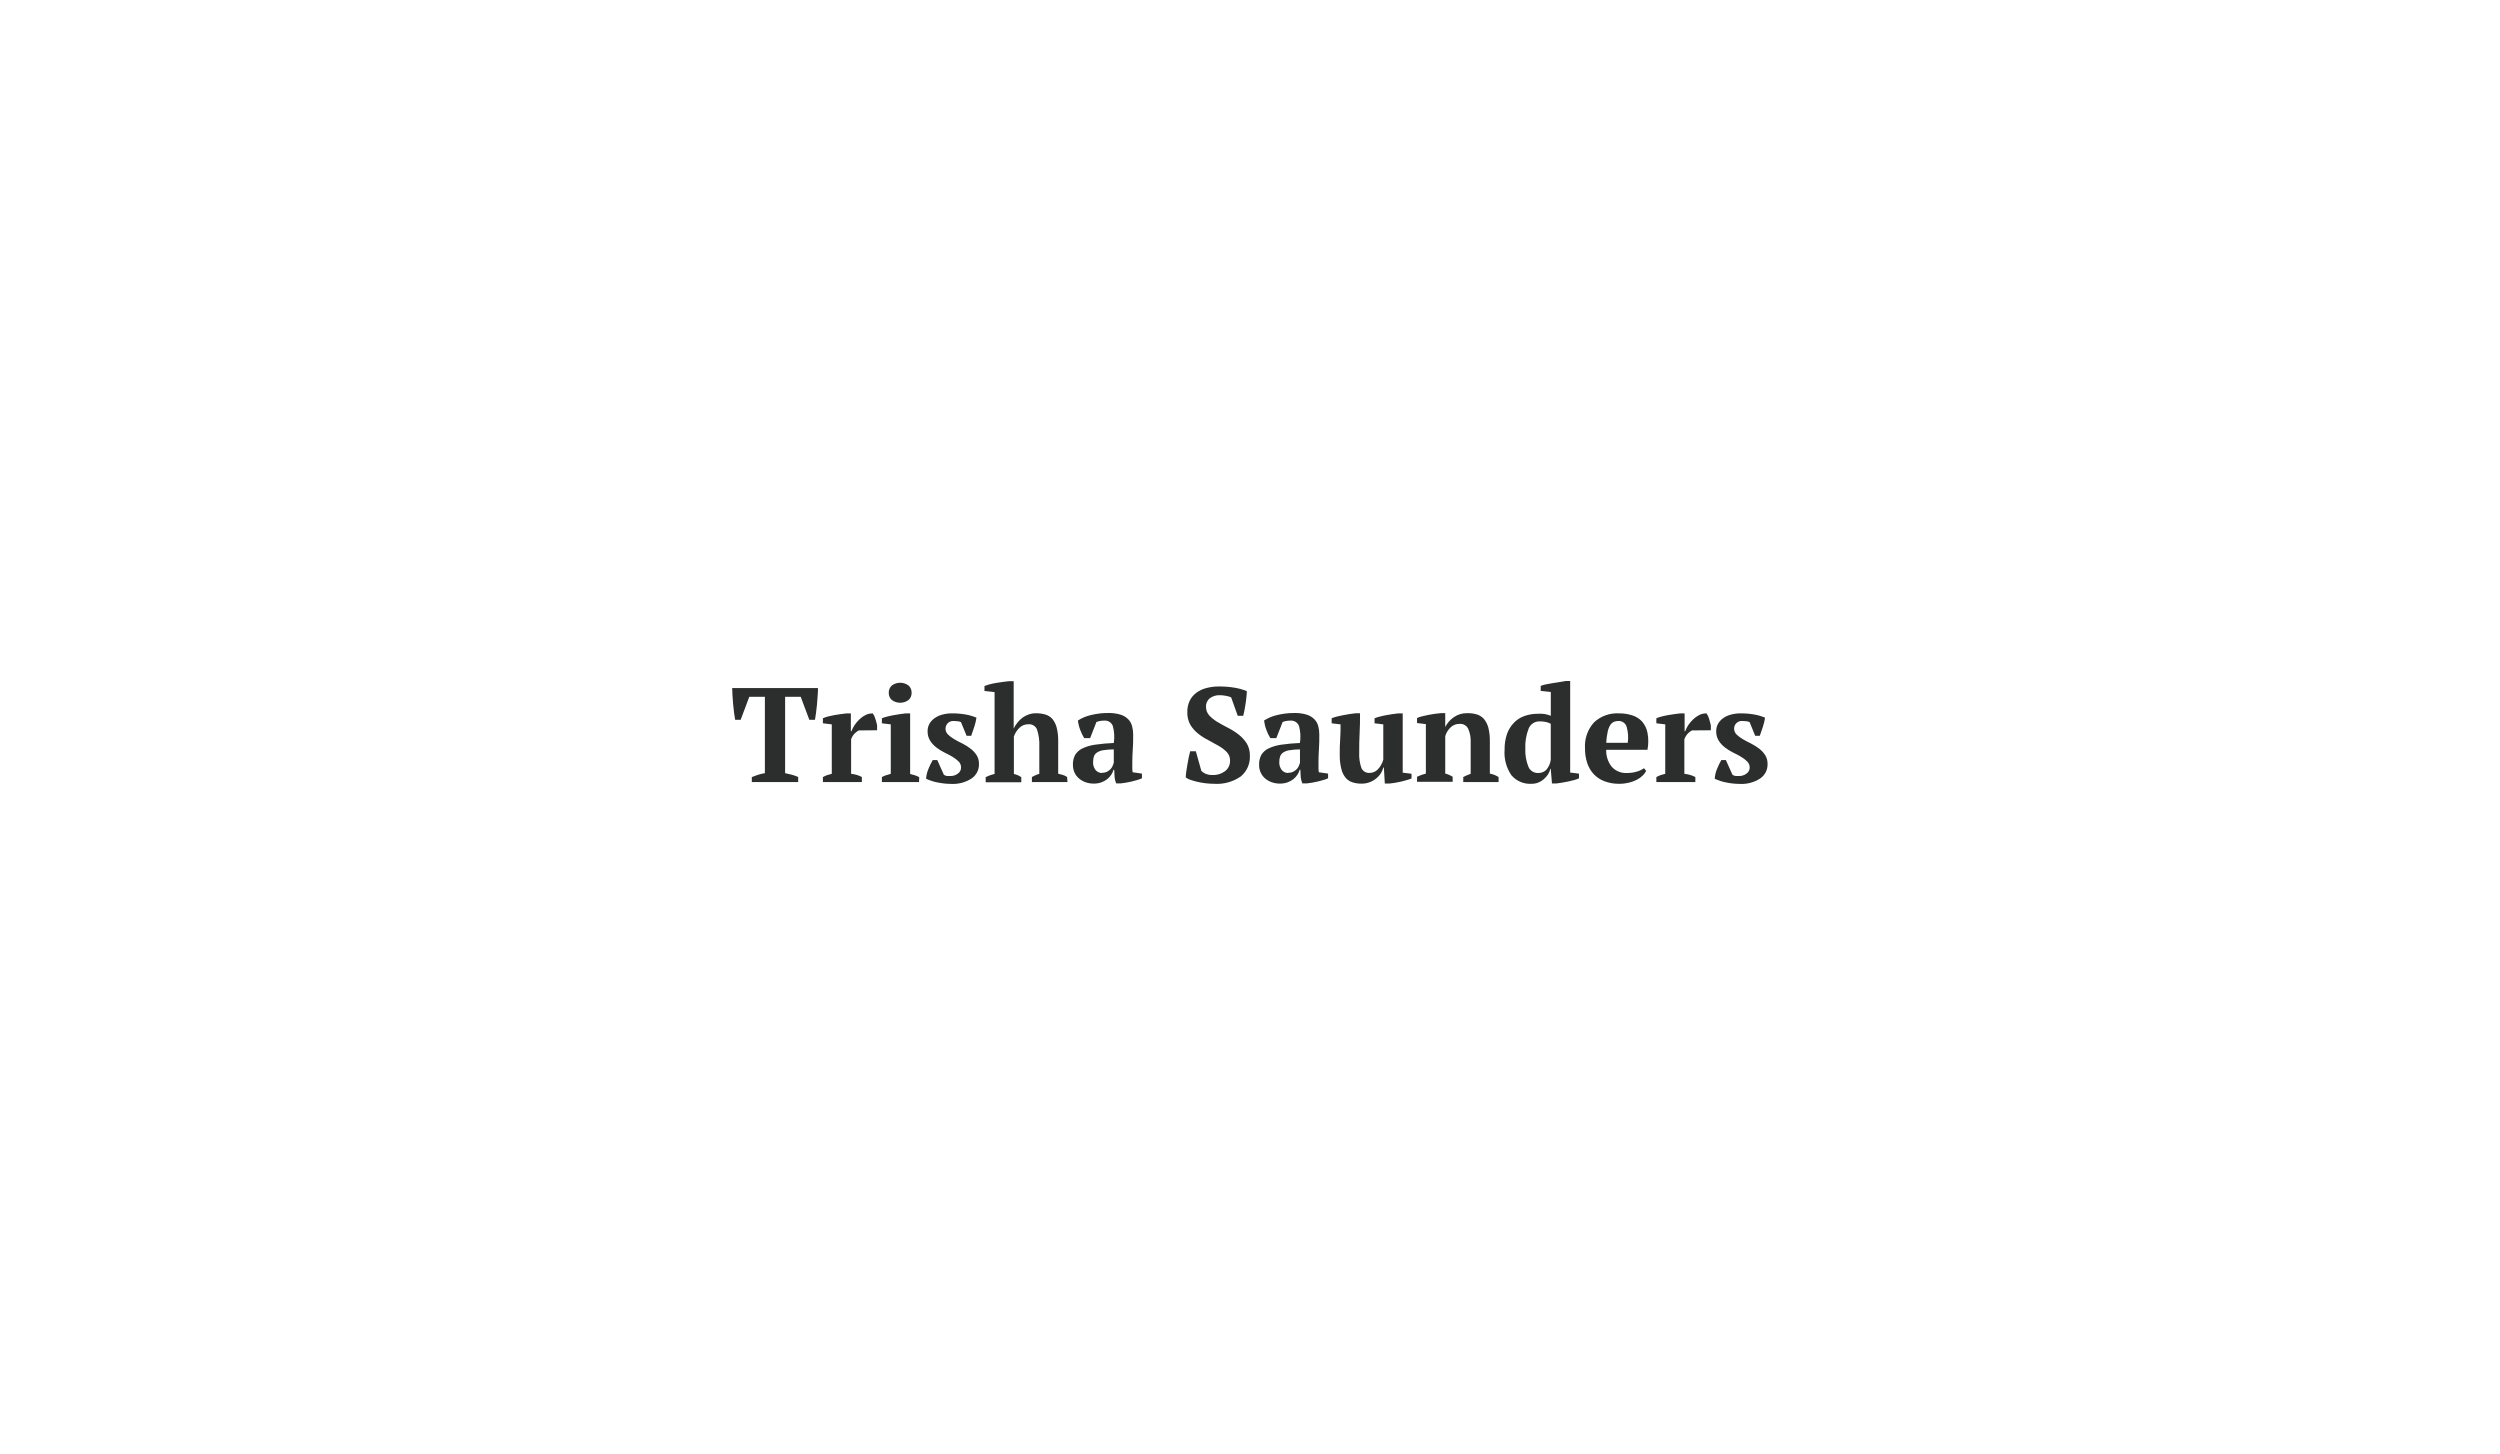
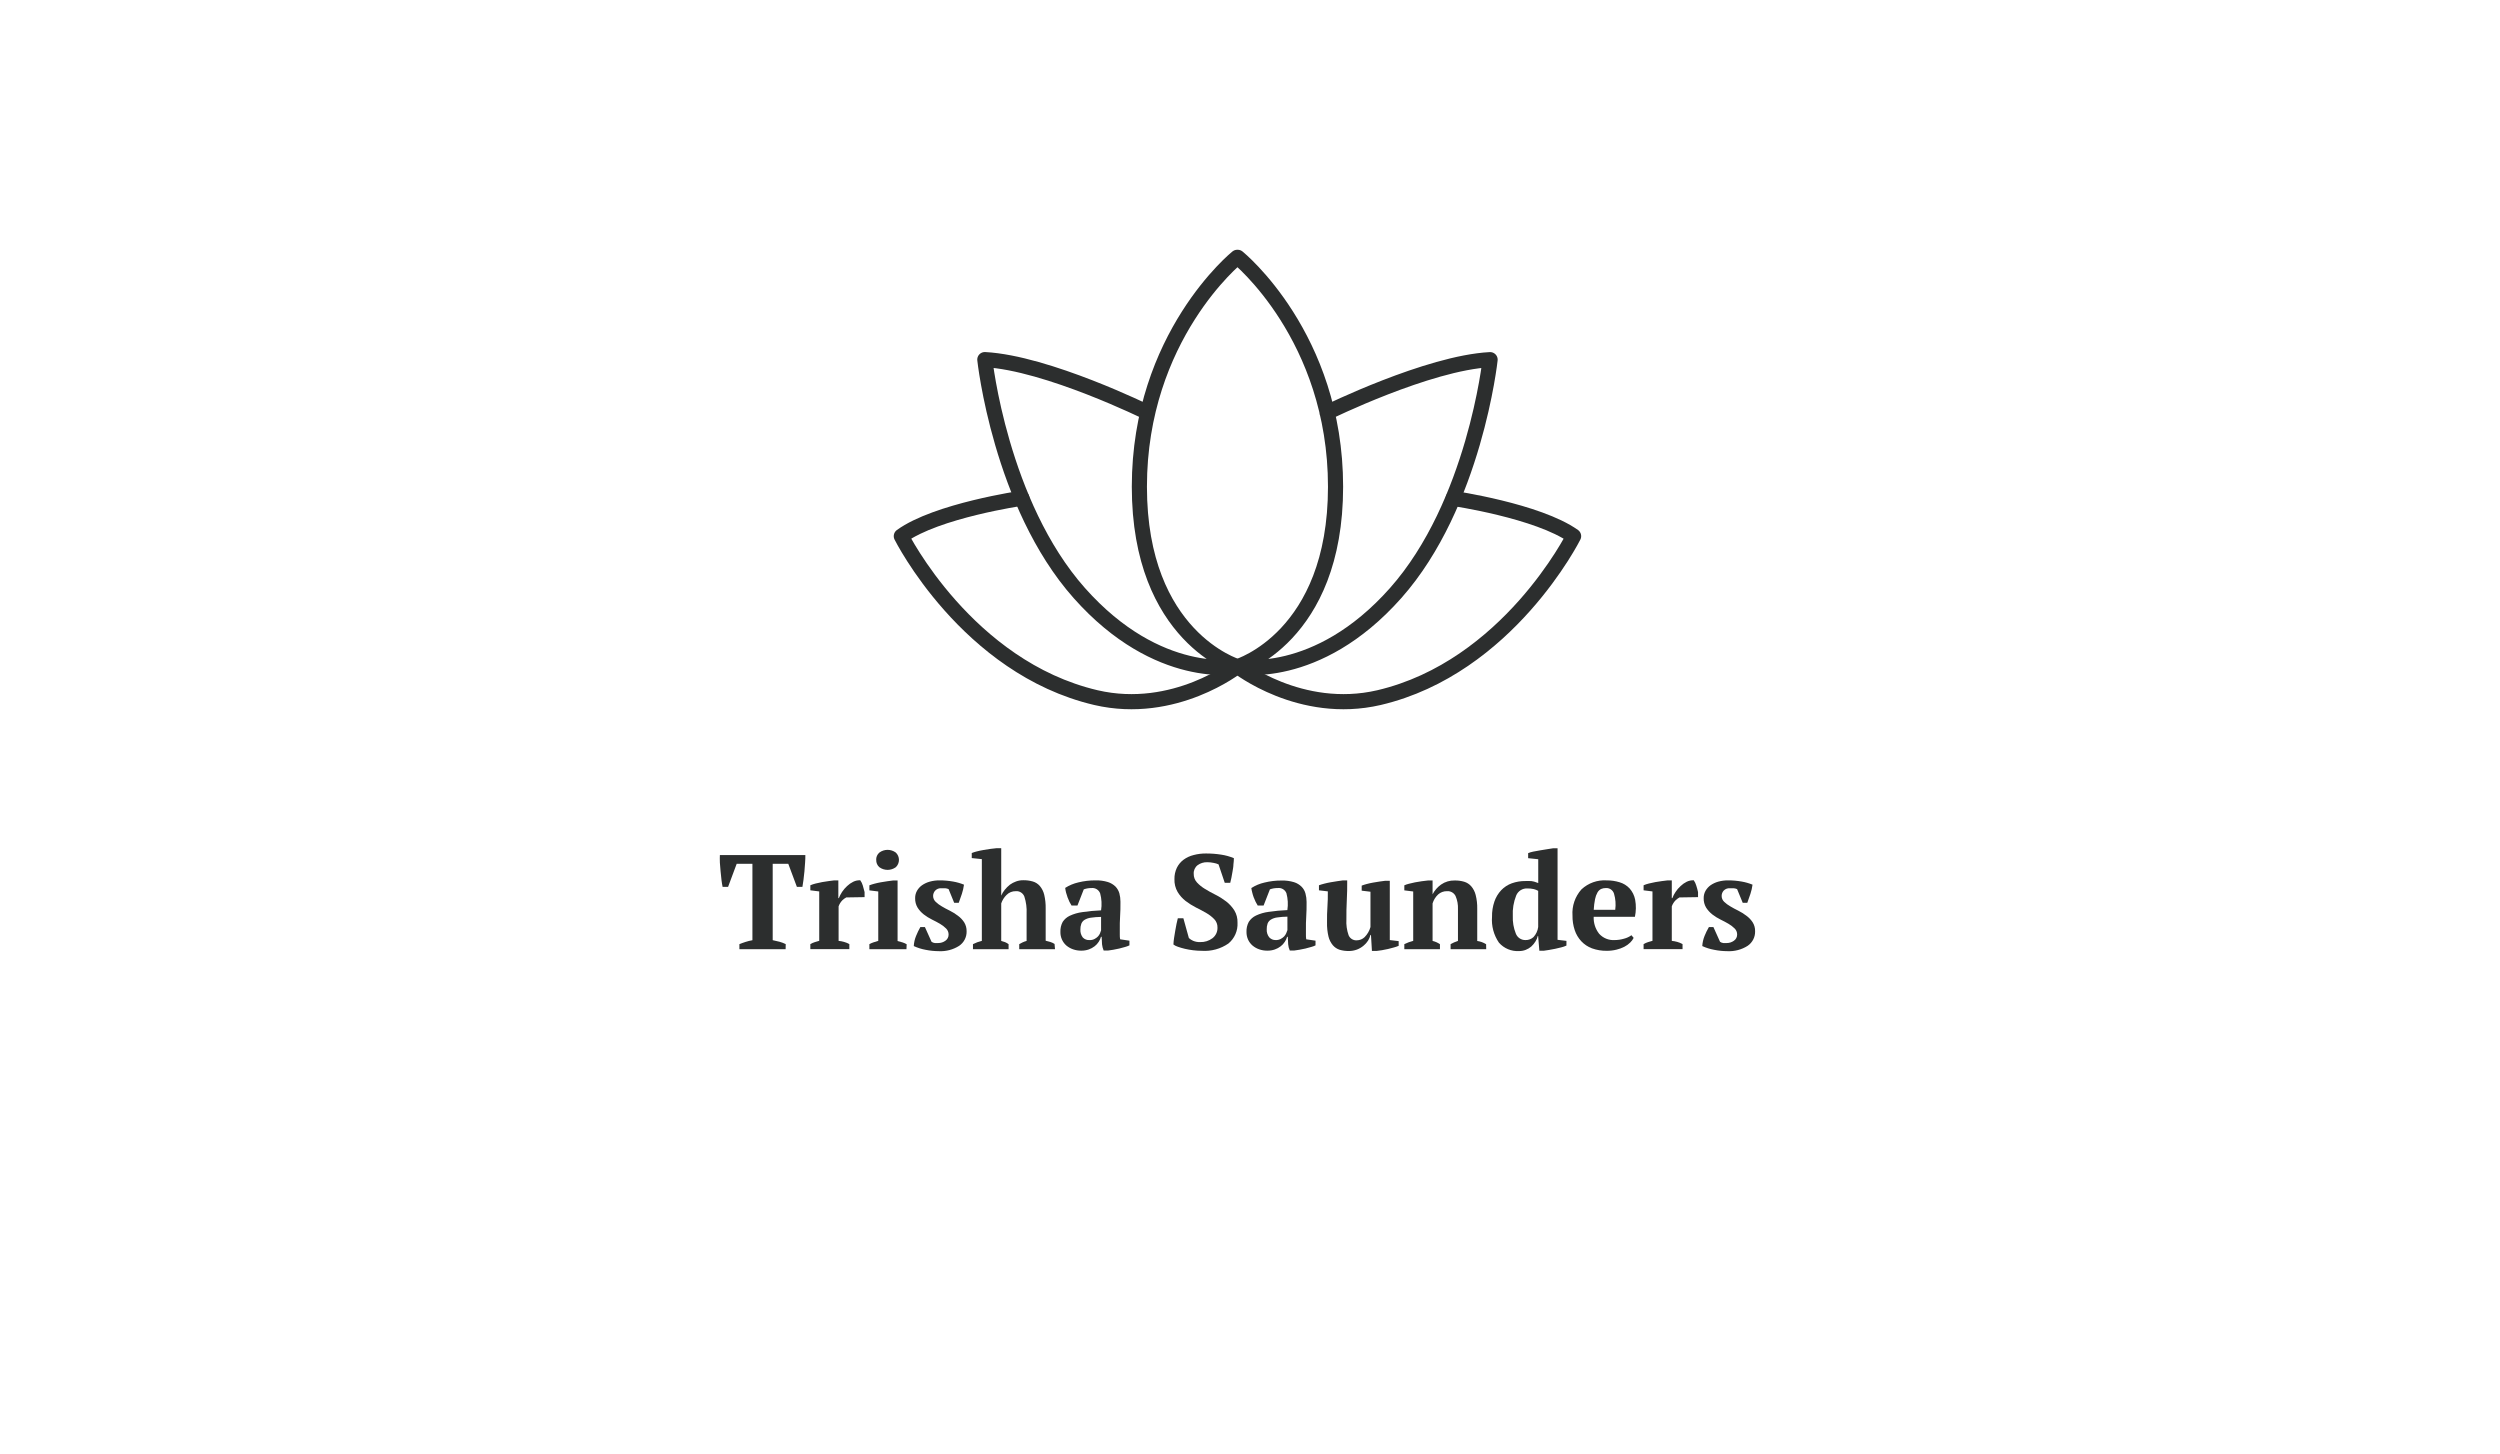
<svg xmlns="http://www.w3.org/2000/svg" viewBox="0 0 495.47 288">
  <defs>
-     <style>.cls-1{fill:#2c2e2e;}</style>
+     <style>.cls-1{fill:#2c2e2e;}.cls-2{fill:none;stroke:#2c2e2e;stroke-linecap:round;stroke-linejoin:round;stroke-width:3px;}</style>
  </defs>
  <g id="Information">
-     <path class="cls-1" d="M158.19,155H149v-1c.36-.14.76-.28,1.22-.44a8.28,8.28,0,0,1,1.37-.33V138.1h-3.09l-1.71,4.56h-1.09c-.07-.36-.14-.81-.21-1.36s-.14-1.12-.19-1.71-.1-1.17-.13-1.74-.06-1.07-.06-1.48h17c0,.42,0,.92-.06,1.49s-.08,1.15-.13,1.73-.12,1.15-.19,1.69-.14,1-.21,1.38H160.4l-1.71-4.56H155.6v15.13c.47.09.92.2,1.37.32a7.81,7.81,0,0,1,1.22.45Z" />
-     <path class="cls-1" d="M170.2,144.76a3.74,3.74,0,0,0-.74.53,3.18,3.18,0,0,0-.78,1.23v6.84a6.71,6.71,0,0,1,1.07.2,5.3,5.3,0,0,1,1.06.44v1h-7.72v-1a5.68,5.68,0,0,1,.9-.4c.29-.09.57-.17.86-.24v-9.8l-1.76-.21v-1a6.42,6.42,0,0,1,1-.35c.42-.11.85-.2,1.29-.28s.88-.15,1.3-.2l1.05-.13h.9v3.54h.11a6,6,0,0,1,.63-1.23,6.28,6.28,0,0,1,1-1.17,4.79,4.79,0,0,1,1.22-.85,3,3,0,0,1,1.39-.29,3.43,3.43,0,0,1,.5,1.05,12.55,12.55,0,0,1,.35,1.29v1Z" />
-     <path class="cls-1" d="M182.14,155h-7.36v-1a6.71,6.71,0,0,1,.83-.36c.28-.1.59-.19.93-.28v-9.8l-1.76-.21v-1a7.43,7.43,0,0,1,1-.32c.4-.11.82-.2,1.27-.28l1.3-.22,1.12-.14h.91v12c.35.09.67.19,1,.28a5.27,5.27,0,0,1,.8.36Zm-6-17.69a1.84,1.84,0,0,1,.63-1.47,2.79,2.79,0,0,1,3.27,0,1.84,1.84,0,0,1,.63,1.47,1.8,1.8,0,0,1-.63,1.44,2.79,2.79,0,0,1-3.27,0A1.8,1.8,0,0,1,176.14,137.33Z" />
-     <path class="cls-1" d="M190.47,152.11a1.66,1.66,0,0,0-.49-1.2,6.4,6.4,0,0,0-1.22-.93c-.49-.28-1-.57-1.6-.85a9.59,9.59,0,0,1-1.6-1,5.27,5.27,0,0,1-1.23-1.35,3.41,3.41,0,0,1-.49-1.89,2.87,2.87,0,0,1,.37-1.45,3.44,3.44,0,0,1,1-1.1,4.71,4.71,0,0,1,1.53-.71,7,7,0,0,1,1.93-.25,15.07,15.07,0,0,1,2.68.22,10,10,0,0,1,2.17.63,9.71,9.71,0,0,1-.43,1.82c-.21.65-.42,1.24-.61,1.78h-.91l-1.12-2.72a2.14,2.14,0,0,0-.66-.17,6,6,0,0,0-.78-.05,1.54,1.54,0,0,0-1.21.47,1.59,1.59,0,0,0,.08,2.21,5.8,5.8,0,0,0,1.23.92c.49.29,1,.57,1.6.85a10.69,10.69,0,0,1,1.6,1,5.16,5.16,0,0,1,1.22,1.29,3.15,3.15,0,0,1,.49,1.78,3.33,3.33,0,0,1-1.49,2.89,6.74,6.74,0,0,1-4,1.06,13.44,13.44,0,0,1-2.64-.27,9.69,9.69,0,0,1-2.35-.75,6.08,6.08,0,0,1,.46-1.94,13.14,13.14,0,0,1,.85-1.76h.91l1.3,2.9a1.32,1.32,0,0,0,.65.26c.24,0,.47,0,.68,0a2.31,2.31,0,0,0,1.41-.46A1.43,1.43,0,0,0,190.47,152.11Z" />
-     <path class="cls-1" d="M211.57,155h-7.06v-1c.22-.12.44-.24.67-.34a5.61,5.61,0,0,1,.8-.3V148a9.67,9.67,0,0,0-.44-3.38,1.68,1.68,0,0,0-1.72-1.08,2.48,2.48,0,0,0-1.81.73,4.3,4.3,0,0,0-1.07,1.7v7.42a5.26,5.26,0,0,1,.76.24,4,4,0,0,1,.71.4v1h-7.06v-1a7.39,7.39,0,0,1,1.76-.64V137.17l-2-.22v-1c.27-.1.61-.21,1-.32s.85-.2,1.32-.28.92-.15,1.38-.21L200,135h.9v9.41h0a4.87,4.87,0,0,1,.72-1.16,5.15,5.15,0,0,1,1-1,5.07,5.07,0,0,1,1.24-.65,4.19,4.19,0,0,1,1.42-.24,6.53,6.53,0,0,1,1.9.25,3,3,0,0,1,1.4.89,4.45,4.45,0,0,1,.85,1.73,10.46,10.46,0,0,1,.29,2.73v6.38c.31.07.61.15.91.24a3.31,3.31,0,0,1,.85.4Z" />
-     <path class="cls-1" d="M224.41,151.15c0,.39,0,.73,0,1s0,.58.07.9l1.84.27v.93a5.12,5.12,0,0,1-.87.32c-.36.11-.74.21-1.14.31l-1.19.24c-.39.06-.73.11-1,.14h-.9a3.68,3.68,0,0,1-.32-1.22c0-.41-.06-.91-.08-1.49h-.13a3.32,3.32,0,0,1-.46,1,3.54,3.54,0,0,1-.81.88,4,4,0,0,1-1.16.63,4.35,4.35,0,0,1-1.49.24,4.76,4.76,0,0,1-1.63-.27,4.18,4.18,0,0,1-1.3-.75,3.37,3.37,0,0,1-.88-1.16,3.58,3.58,0,0,1-.32-1.53,3.88,3.88,0,0,1,.45-2,3.36,3.36,0,0,1,1.43-1.26,8.44,8.44,0,0,1,2.5-.74,35.63,35.63,0,0,1,3.72-.34,8.12,8.12,0,0,0-.19-3.36,1.65,1.65,0,0,0-1.73-1.07,4.15,4.15,0,0,0-1.52.27l-1.25,3.2h-1.17a7,7,0,0,1-.41-.73c-.14-.28-.26-.57-.38-.88s-.21-.63-.29-.95a6.54,6.54,0,0,1-.17-.93,7.89,7.89,0,0,1,2.61-1.09,13.67,13.67,0,0,1,3.38-.4,7.79,7.79,0,0,1,2.48.33,3.57,3.57,0,0,1,1.5.91,3,3,0,0,1,.76,1.34,6.32,6.32,0,0,1,.22,1.65c0,1.07,0,2-.07,2.89S224.41,150.25,224.41,151.15Zm-6,2a2.06,2.06,0,0,0,1-.21,2.92,2.92,0,0,0,.68-.5,2.36,2.36,0,0,0,.42-.64,5.57,5.57,0,0,0,.23-.62v-2.66a14.84,14.84,0,0,0-2.05.16,3.09,3.09,0,0,0-1.25.44,1.51,1.51,0,0,0-.63.77,3.16,3.16,0,0,0-.17,1.13,2.37,2.37,0,0,0,.48,1.58A1.66,1.66,0,0,0,218.42,153.2Z" />
-     <path class="cls-1" d="M238.1,152.8a2.91,2.91,0,0,0,.83.55,3.33,3.33,0,0,0,1.41.25,3.82,3.82,0,0,0,2.44-.76,2.51,2.51,0,0,0,1-2.11,2.33,2.33,0,0,0-.62-1.65,6.83,6.83,0,0,0-1.59-1.23c-.64-.37-1.32-.74-2-1.11a11.78,11.78,0,0,1-2.05-1.29,6.55,6.55,0,0,1-1.59-1.77,4.85,4.85,0,0,1-.62-2.54,5,5,0,0,1,.48-2.27,4.32,4.32,0,0,1,1.32-1.58,5.58,5.58,0,0,1,2-.93,9.31,9.31,0,0,1,2.48-.31,17.9,17.9,0,0,1,3,.23,10.78,10.78,0,0,1,2.52.7c0,.36-.05.76-.09,1.23s-.11.92-.18,1.37-.14.88-.22,1.28-.16.73-.23,1h-1.09L244,138.21a4.11,4.11,0,0,0-1-.3,6.23,6.23,0,0,0-1.3-.13,3.07,3.07,0,0,0-1.9.59,2,2,0,0,0-.78,1.7,2.49,2.49,0,0,0,.64,1.72,7.35,7.35,0,0,0,1.61,1.29c.64.39,1.34.78,2.1,1.16a12.74,12.74,0,0,1,2.09,1.32,7.18,7.18,0,0,1,1.61,1.74,4.56,4.56,0,0,1,.64,2.47,5,5,0,0,1-1.8,4.11,8.26,8.26,0,0,1-5.29,1.46,14.32,14.32,0,0,1-1.72-.11,16,16,0,0,1-1.64-.29c-.51-.13-1-.26-1.37-.4a3.29,3.29,0,0,1-.89-.46c0-.4.06-.84.13-1.32s.15-.94.23-1.41.16-.92.25-1.34.18-.8.27-1.12H237Z" />
-     <path class="cls-1" d="M261.31,151.15c0,.39,0,.73,0,1s0,.58.07.9l1.83.27v.93a5.3,5.3,0,0,1-.86.32c-.37.11-.75.21-1.15.31l-1.18.24c-.39.06-.74.11-1,.14h-.91a4.24,4.24,0,0,1-.32-1.22c0-.41-.06-.91-.08-1.49h-.13a3.54,3.54,0,0,1-.45,1,4,4,0,0,1-.81.88,4.16,4.16,0,0,1-1.16.63,4.41,4.41,0,0,1-1.5.24,4.75,4.75,0,0,1-1.62-.27,4.23,4.23,0,0,1-1.31-.75,3.35,3.35,0,0,1-.87-1.16,3.44,3.44,0,0,1-.32-1.53,3.88,3.88,0,0,1,.45-2,3.33,3.33,0,0,1,1.42-1.26,8.51,8.51,0,0,1,2.51-.74,35.67,35.67,0,0,1,3.71-.34,8.15,8.15,0,0,0-.18-3.36,1.66,1.66,0,0,0-1.73-1.07,4.15,4.15,0,0,0-1.52.27l-1.25,3.2h-1.18a7,7,0,0,1-.41-.73c-.13-.28-.26-.57-.37-.88a8,8,0,0,1-.3-.95,8.34,8.34,0,0,1-.17-.93,8.08,8.08,0,0,1,2.61-1.09,13.81,13.81,0,0,1,3.39-.4,7.72,7.72,0,0,1,2.47.33,3.68,3.68,0,0,1,1.51.91,3.14,3.14,0,0,1,.76,1.34,6.32,6.32,0,0,1,.21,1.65c0,1.07,0,2-.07,2.89S261.31,150.25,261.31,151.15Zm-6,2a2,2,0,0,0,1-.21,2.55,2.55,0,0,0,.68-.5,2.18,2.18,0,0,0,.43-.64,5.3,5.3,0,0,0,.22-.62v-2.66a15.11,15.11,0,0,0-2.05.16,3.09,3.09,0,0,0-1.25.44,1.62,1.62,0,0,0-.63.77,3.4,3.4,0,0,0-.17,1.13,2.37,2.37,0,0,0,.48,1.58A1.66,1.66,0,0,0,255.31,153.2Z" />
-     <path class="cls-1" d="M265.52,149.73c0-1.12,0-2.16.08-3.12s.08-2,.08-3.05l-1.76-.21v-1A7.92,7.92,0,0,1,265,142c.42-.11.85-.2,1.29-.28l1.29-.22,1.06-.14h.9c0,1.33,0,2.64-.08,3.93s-.08,2.55-.08,3.79a8.22,8.22,0,0,0,.44,3.15,1.64,1.64,0,0,0,1.64.95,2.24,2.24,0,0,0,1.53-.62,4.52,4.52,0,0,0,1.16-2v-7l-1.73-.21v-1a7.43,7.43,0,0,1,1-.32c.4-.11.81-.2,1.25-.28l1.29-.22,1.12-.14H278v11.74l1.75.22v.93a7,7,0,0,1-.93.32c-.37.11-.76.21-1.17.31l-1.21.24c-.4.06-.76.11-1.08.14h-.91l-.18-3.17h-.11a3.92,3.92,0,0,1-.48,1.13,4.17,4.17,0,0,1-.89,1,4.58,4.58,0,0,1-1.29.76,4.42,4.42,0,0,1-1.66.3,5.77,5.77,0,0,1-1.79-.26,3,3,0,0,1-1.35-.89,4.27,4.27,0,0,1-.85-1.72A10.59,10.59,0,0,1,265.52,149.73Z" />
-     <path class="cls-1" d="M297,155H290v-1l.68-.33c.22-.1.48-.2.79-.31v-6.27a5.91,5.91,0,0,0-.48-2.63,1.74,1.74,0,0,0-1.71-1,2.54,2.54,0,0,0-1.74.65,4,4,0,0,0-1.11,1.78v7.42a4.21,4.21,0,0,1,.76.26,4.54,4.54,0,0,1,.71.38v1h-7.06v-1a9.24,9.24,0,0,1,1.75-.64v-9.8l-1.75-.21v-1a5.44,5.44,0,0,1,.9-.31c.38-.1.78-.19,1.21-.28s.88-.16,1.34-.23.86-.11,1.23-.14h.91v2.74h0a5.22,5.22,0,0,1,1.68-1.93,4.49,4.49,0,0,1,2.71-.81,6.32,6.32,0,0,1,1.87.25,3.15,3.15,0,0,1,1.4.89,4.47,4.47,0,0,1,.88,1.73,10.41,10.41,0,0,1,.3,2.73v6.38A4.79,4.79,0,0,1,297,154Z" />
-     <path class="cls-1" d="M307.26,152.38a3.55,3.55,0,0,1-.48,1.12,4.38,4.38,0,0,1-.83.94,3.65,3.65,0,0,1-1.09.66,3.53,3.53,0,0,1-1.3.24,4.89,4.89,0,0,1-4-1.67,7.89,7.89,0,0,1-1.37-5.1,9.28,9.28,0,0,1,.47-3.08,6.18,6.18,0,0,1,1.35-2.22,5.38,5.38,0,0,1,2.09-1.36,7.84,7.84,0,0,1,2.72-.45l.81,0,.61.07a3,3,0,0,1,.54.13c.16.07.36.13.57.2v-4.71l-2-.22v-1a6.16,6.16,0,0,1,1-.29c.43-.09.89-.17,1.37-.25l1.41-.23c.47-.07.85-.13,1.15-.19h.91v18.14l1.75.22v.93a6,6,0,0,1-1,.35c-.39.1-.79.2-1.22.29s-.84.16-1.24.23l-1,.14h-.9l-.24-2.9Zm-2.42.82a2.24,2.24,0,0,0,1.57-.58,3.77,3.77,0,0,0,.93-2v-7.17a3.22,3.22,0,0,0-.87-.34,5.13,5.13,0,0,0-1.29-.14,2.28,2.28,0,0,0-2.21,1.4,9.86,9.86,0,0,0-.67,4.07,8.58,8.58,0,0,0,.59,3.46A2,2,0,0,0,304.84,153.2Z" />
-     <path class="cls-1" d="M326.25,152.78a3.34,3.34,0,0,1-.68.92,4.76,4.76,0,0,1-1.14.82,7.23,7.23,0,0,1-1.57.59,7.91,7.91,0,0,1-1.93.23,8,8,0,0,1-2.93-.5,5.64,5.64,0,0,1-2.14-1.41,6,6,0,0,1-1.29-2.2,8.87,8.87,0,0,1-.44-2.87,7,7,0,0,1,1.79-5.2,6.69,6.69,0,0,1,4.95-1.78,8.41,8.41,0,0,1,2.55.37,4.54,4.54,0,0,1,2,1.22,4.86,4.86,0,0,1,1.09,2.24,9,9,0,0,1,0,3.39h-8.18a5.15,5.15,0,0,0,1.08,3.35,3.81,3.81,0,0,0,3.1,1.25,6.63,6.63,0,0,0,1.83-.26,4.34,4.34,0,0,0,1.48-.69Zm-5.5-9.89a2.32,2.32,0,0,0-.94.19,1.7,1.7,0,0,0-.71.68,4.08,4.08,0,0,0-.49,1.33,13,13,0,0,0-.27,2.12h4.26a7.5,7.5,0,0,0-.23-3.2A1.62,1.62,0,0,0,320.75,142.89Z" />
-     <path class="cls-1" d="M335.34,144.76a3.5,3.5,0,0,0-.75.53,3.3,3.3,0,0,0-.77,1.23v6.84a6.59,6.59,0,0,1,1.06.2A5.37,5.37,0,0,1,336,154v1h-7.73v-1a5.76,5.76,0,0,1,.91-.4c.28-.09.57-.17.85-.24v-9.8l-1.76-.21v-1a6.92,6.92,0,0,1,1.06-.35c.41-.11.84-.2,1.29-.28s.87-.15,1.29-.2l1.05-.13h.91v3.54h.11a6.45,6.45,0,0,1,.62-1.23,7.18,7.18,0,0,1,1-1.17,4.84,4.84,0,0,1,1.23-.85,2.88,2.88,0,0,1,1.38-.29,3.21,3.21,0,0,1,.51,1.05c.14.45.26.88.35,1.29v1Z" />
-     <path class="cls-1" d="M346.77,152.11a1.67,1.67,0,0,0-.5-1.2,6.4,6.4,0,0,0-1.22-.93c-.49-.28-1-.57-1.6-.85a9.59,9.59,0,0,1-1.6-1,5.27,5.27,0,0,1-1.23-1.35,3.49,3.49,0,0,1-.49-1.89,3,3,0,0,1,.37-1.45,3.44,3.44,0,0,1,1-1.1,4.71,4.71,0,0,1,1.53-.71,7,7,0,0,1,1.93-.25,15.07,15.07,0,0,1,2.68.22,10,10,0,0,1,2.17.63,9.71,9.71,0,0,1-.43,1.82c-.21.65-.41,1.24-.61,1.78h-.91l-1.11-2.72a2.28,2.28,0,0,0-.67-.17,6,6,0,0,0-.77-.05,1.51,1.51,0,0,0-1.63,1.52,1.61,1.61,0,0,0,.49,1.16,5.8,5.8,0,0,0,1.23.92c.49.29,1,.57,1.6.85a10.69,10.69,0,0,1,1.6,1,5,5,0,0,1,1.22,1.29,3.15,3.15,0,0,1,.49,1.78,3.33,3.33,0,0,1-1.49,2.89,6.71,6.71,0,0,1-4,1.06,13.52,13.52,0,0,1-2.64-.27,9.47,9.47,0,0,1-2.34-.75,5.8,5.8,0,0,1,.45-1.94,14.48,14.48,0,0,1,.85-1.76h.91l1.3,2.9a1.32,1.32,0,0,0,.65.26c.24,0,.47,0,.68,0a2.36,2.36,0,0,0,1.42-.46A1.45,1.45,0,0,0,346.77,152.11Z" />
+     <path class="cls-1" d="M155.7,188.12h-9.16v-1c.35-.15.76-.29,1.21-.44a9.45,9.45,0,0,1,1.37-.34V171.2H146l-1.7,4.56h-1.09c-.08-.36-.15-.81-.22-1.36s-.13-1.12-.18-1.71-.1-1.16-.14-1.74,0-1.07,0-1.48h16.94c0,.43,0,.92-.05,1.49s-.08,1.15-.13,1.73-.12,1.15-.19,1.7-.14,1-.21,1.37h-1.1l-1.7-4.56h-3.09v15.13c.46.09.92.2,1.37.32a6.79,6.79,0,0,1,1.21.46Z" />
+     <path class="cls-1" d="M167.72,177.86a3.6,3.6,0,0,0-.75.54,3.3,3.3,0,0,0-.77,1.23v6.84a5.65,5.65,0,0,1,1.06.2,4.4,4.4,0,0,1,1.07.44v1H160.6v-1a4.36,4.36,0,0,1,.91-.4l.85-.25v-9.79l-1.76-.22v-1a6.92,6.92,0,0,1,1.06-.35c.41-.1.84-.2,1.29-.28s.87-.14,1.29-.2l1-.13h.91V178h.1a6.77,6.77,0,0,1,.63-1.22,6.42,6.42,0,0,1,1-1.17,4.88,4.88,0,0,1,1.23-.86,2.88,2.88,0,0,1,1.38-.29,3.21,3.21,0,0,1,.51,1.05c.14.45.26.89.35,1.29v1Z" />
+     <path class="cls-1" d="M179.65,188.12H172.3v-1a4.54,4.54,0,0,1,.82-.36c.29-.1.6-.2.94-.29v-9.79l-1.76-.22v-1a9.21,9.21,0,0,1,1-.32c.4-.11.82-.2,1.26-.28l1.31-.21c.42-.07.8-.11,1.12-.15h.9v12c.36.09.68.18,1,.28a3.62,3.62,0,0,1,.8.36Zm-6-17.69a1.8,1.8,0,0,1,.63-1.46,2.73,2.73,0,0,1,3.26,0,2,2,0,0,1,0,2.9,2.77,2.77,0,0,1-3.26,0A1.8,1.8,0,0,1,173.66,170.43Z" />
+     <path class="cls-1" d="M188,185.21a1.66,1.66,0,0,0-.49-1.19,5.85,5.85,0,0,0-1.23-.94c-.49-.28-1-.56-1.6-.85a9.35,9.35,0,0,1-1.6-1,5.36,5.36,0,0,1-1.22-1.34,3.45,3.45,0,0,1-.49-1.89,2.88,2.88,0,0,1,.37-1.46,3.41,3.41,0,0,1,1-1.1,5.15,5.15,0,0,1,1.53-.71,7,7,0,0,1,1.93-.25,15,15,0,0,1,2.68.23,10.38,10.38,0,0,1,2.17.62,9.92,9.92,0,0,1-.42,1.83c-.22.65-.42,1.24-.62,1.77h-.9L188,176.21a2.2,2.2,0,0,0-.67-.17,6.08,6.08,0,0,0-.77,0,1.53,1.53,0,0,0-1.21.46,1.57,1.57,0,0,0-.42,1.06,1.6,1.6,0,0,0,.5,1.16,6.05,6.05,0,0,0,1.22.91c.49.29,1,.57,1.6.86a10.16,10.16,0,0,1,1.6,1,5,5,0,0,1,1.23,1.29,3.24,3.24,0,0,1,.49,1.79,3.37,3.37,0,0,1-1.49,2.89,6.84,6.84,0,0,1-4,1.05,13.6,13.6,0,0,1-2.64-.27,9.76,9.76,0,0,1-2.34-.74,6.12,6.12,0,0,1,.45-2,14.48,14.48,0,0,1,.85-1.76h.91l1.31,2.91a1.36,1.36,0,0,0,.65.25,5.38,5.38,0,0,0,.68,0,2.41,2.41,0,0,0,1.41-.45A1.45,1.45,0,0,0,188,185.21Z" />
+     <path class="cls-1" d="M209.09,188.12H202v-1a6.88,6.88,0,0,1,.66-.35,4.63,4.63,0,0,1,.8-.29v-5.4a9.44,9.44,0,0,0-.44-3.38,1.67,1.67,0,0,0-1.71-1.08,2.5,2.5,0,0,0-1.82.74,4.25,4.25,0,0,0-1.06,1.69v7.43a5.69,5.69,0,0,1,.76.24,3.42,3.42,0,0,1,.7.4v1h-7.06v-1a7.57,7.57,0,0,1,1.76-.65V170.27l-2-.21v-1a6.94,6.94,0,0,1,1-.32c.42-.11.86-.2,1.32-.28s.92-.16,1.39-.22.87-.11,1.22-.14h.91v9.4h0a4.7,4.7,0,0,1,.71-1.16,6.24,6.24,0,0,1,1-1,5.05,5.05,0,0,1,1.24-.65,4.09,4.09,0,0,1,1.41-.24,6.48,6.48,0,0,1,1.9.25,2.93,2.93,0,0,1,1.4.9,4.21,4.21,0,0,1,.86,1.72,10.94,10.94,0,0,1,.29,2.74v6.38q.45.1.9.24a3.06,3.06,0,0,1,.86.4Z" />
+     <path class="cls-1" d="M221.93,184.26c0,.39,0,.72,0,1s0,.58.07.9l1.84.27v.93a4.92,4.92,0,0,1-.87.32c-.36.11-.75.21-1.15.31s-.79.18-1.18.24l-1,.15h-.91a4.3,4.3,0,0,1-.32-1.23c0-.41-.06-.91-.08-1.49h-.13a3.42,3.42,0,0,1-.45,1,3.55,3.55,0,0,1-.81.88,4.16,4.16,0,0,1-1.16.63,4.39,4.39,0,0,1-1.49.24,4.76,4.76,0,0,1-1.63-.27,4.2,4.2,0,0,1-1.31-.74,3.44,3.44,0,0,1-.87-1.16,3.5,3.5,0,0,1-.32-1.53,3.92,3.92,0,0,1,.45-2A3.39,3.39,0,0,1,212,181.5a8.53,8.53,0,0,1,2.51-.73,35.38,35.38,0,0,1,3.71-.35,8.15,8.15,0,0,0-.18-3.36,1.65,1.65,0,0,0-1.73-1.06,4.37,4.37,0,0,0-1.52.26l-1.25,3.2h-1.18a6.13,6.13,0,0,1-.41-.73c-.13-.28-.26-.57-.37-.88s-.21-.63-.3-.95-.13-.63-.17-.93a8.3,8.3,0,0,1,2.61-1.09,13.81,13.81,0,0,1,3.39-.4,7.72,7.72,0,0,1,2.47.33,3.79,3.79,0,0,1,1.51.91,3.25,3.25,0,0,1,.76,1.34,6.34,6.34,0,0,1,.21,1.66c0,1.06,0,2-.07,2.89S221.93,183.35,221.93,184.26Zm-6,2.05a1.89,1.89,0,0,0,1-.22,2.72,2.72,0,0,0,.68-.5A2.18,2.18,0,0,0,218,185a5.22,5.22,0,0,0,.22-.61v-2.67a15.11,15.11,0,0,0-2.05.16,3.25,3.25,0,0,0-1.25.44,1.58,1.58,0,0,0-.62.77,3.17,3.17,0,0,0-.18,1.14,2.36,2.36,0,0,0,.48,1.57A1.66,1.66,0,0,0,215.93,186.31Z" />
+     <path class="cls-1" d="M235.62,185.91a2.91,2.91,0,0,0,.83.54,3.26,3.26,0,0,0,1.41.26,3.85,3.85,0,0,0,2.43-.76,2.54,2.54,0,0,0,1-2.12,2.3,2.3,0,0,0-.63-1.65,7,7,0,0,0-1.58-1.23c-.64-.37-1.33-.74-2.06-1.1a13.59,13.59,0,0,1-2.05-1.29,6.55,6.55,0,0,1-1.58-1.78,4.76,4.76,0,0,1-.63-2.54,5,5,0,0,1,.48-2.26,4.44,4.44,0,0,1,1.32-1.59,5.63,5.63,0,0,1,2-.93,9.23,9.23,0,0,1,2.47-.31,19.13,19.13,0,0,1,3,.23,10.56,10.56,0,0,1,2.51.7q0,.54-.09,1.23c0,.46-.1.92-.17,1.37s-.15.88-.23,1.28-.15.73-.23,1h-1.09l-1.23-3.65a4,4,0,0,0-.95-.29,6.16,6.16,0,0,0-1.3-.14,3.09,3.09,0,0,0-1.9.59,2,2,0,0,0-.77,1.7,2.45,2.45,0,0,0,.64,1.72,7.28,7.28,0,0,0,1.6,1.29c.64.4,1.34.78,2.1,1.16a13.09,13.09,0,0,1,2.1,1.32,7,7,0,0,1,1.6,1.75,4.41,4.41,0,0,1,.64,2.46,5,5,0,0,1-1.8,4.12,8.29,8.29,0,0,1-5.28,1.45,14.32,14.32,0,0,1-1.72-.11,15.49,15.49,0,0,1-1.64-.29c-.51-.13-1-.26-1.37-.4a2.91,2.91,0,0,1-.89-.45,10.89,10.89,0,0,1,.13-1.32c.07-.47.15-.94.23-1.41s.16-.92.25-1.35.18-.8.26-1.12h1.1Z" />
+     <path class="cls-1" d="M258.82,184.26c0,.39,0,.72,0,1s0,.58.06.9l1.84.27v.93a4.38,4.38,0,0,1-.87.32c-.36.11-.74.21-1.14.31s-.8.18-1.19.24l-1,.15h-.9a3.73,3.73,0,0,1-.32-1.23c0-.41-.06-.91-.08-1.49h-.13a3.21,3.21,0,0,1-.46,1,3.37,3.37,0,0,1-.81.88,4,4,0,0,1-1.16.63,4.35,4.35,0,0,1-1.49.24,4.76,4.76,0,0,1-1.63-.27,4.15,4.15,0,0,1-1.3-.74,3.47,3.47,0,0,1-.88-1.16,3.64,3.64,0,0,1-.32-1.53,3.92,3.92,0,0,1,.45-2,3.42,3.42,0,0,1,1.43-1.26,8.46,8.46,0,0,1,2.5-.73,35.33,35.33,0,0,1,3.72-.35,8.12,8.12,0,0,0-.19-3.36A1.64,1.64,0,0,0,253.2,176a4.37,4.37,0,0,0-1.52.26l-1.25,3.2h-1.17a6.13,6.13,0,0,1-.41-.73c-.14-.28-.26-.57-.38-.88s-.21-.63-.29-.95A6.54,6.54,0,0,1,248,176a8.11,8.11,0,0,1,2.61-1.09,13.67,13.67,0,0,1,3.38-.4,7.79,7.79,0,0,1,2.48.33,3.68,3.68,0,0,1,1.5.91,3,3,0,0,1,.76,1.34,6.34,6.34,0,0,1,.22,1.66c0,1.06,0,2-.07,2.89S258.82,183.35,258.82,184.26Zm-6,2.05a2,2,0,0,0,1-.22,2.92,2.92,0,0,0,.68-.5,2.36,2.36,0,0,0,.42-.64,5.5,5.5,0,0,0,.23-.61v-2.67a14.84,14.84,0,0,0-2.05.16,3.19,3.19,0,0,0-1.25.44,1.61,1.61,0,0,0-.63.77,3.18,3.18,0,0,0-.17,1.14,2.36,2.36,0,0,0,.48,1.57A1.66,1.66,0,0,0,252.83,186.31Z" />
+     <path class="cls-1" d="M263,182.83c0-1.12,0-2.16.08-3.12s.08-2,.08-3.05l-1.76-.21v-1c.29-.11.64-.21,1.05-.32s.85-.2,1.3-.28l1.29-.21,1.05-.15H267c0,1.33,0,2.64-.08,3.93s-.08,2.55-.08,3.8a8,8,0,0,0,.44,3.14,1.64,1.64,0,0,0,1.64,1,2.25,2.25,0,0,0,1.53-.63,4.62,4.62,0,0,0,1.16-2v-7l-1.74-.21v-1a9.21,9.21,0,0,1,1-.32c.4-.11.82-.2,1.26-.28s.86-.15,1.29-.21.8-.11,1.12-.15h.9v11.75l1.76.21v.93a6.61,6.61,0,0,1-.93.32c-.38.11-.77.21-1.18.31s-.81.18-1.21.24l-1.08.15h-.9l-.19-3.18h-.1a4,4,0,0,1-.48,1.14,4.4,4.4,0,0,1-.9,1,4.53,4.53,0,0,1-1.29.76,4.61,4.61,0,0,1-1.65.29,6.16,6.16,0,0,1-1.8-.25,3,3,0,0,1-1.34-.9,4.27,4.27,0,0,1-.86-1.72A10.94,10.94,0,0,1,263,182.83Z" />
+     <path class="cls-1" d="M294.55,188.12h-7.06v-1c.23-.13.45-.24.67-.34s.49-.2.79-.3v-6.28a5.91,5.91,0,0,0-.48-2.63,1.75,1.75,0,0,0-1.7-.95,2.56,2.56,0,0,0-1.75.65,4,4,0,0,0-1.1,1.78v7.43a4.39,4.39,0,0,1,.75.25,5.09,5.09,0,0,1,.71.39v1h-7.06v-1a8.66,8.66,0,0,1,1.76-.65v-9.79l-1.76-.22v-1a5.28,5.28,0,0,1,.91-.31c.37-.1.77-.19,1.21-.28s.88-.16,1.33-.22.87-.11,1.24-.15h.91v2.74h0a5.49,5.49,0,0,1,1.68-1.93,4.52,4.52,0,0,1,2.72-.81,6.3,6.3,0,0,1,1.86.25,3,3,0,0,1,1.4.9,4.23,4.23,0,0,1,.88,1.72,10.39,10.39,0,0,1,.31,2.74v6.38a4.52,4.52,0,0,1,1.76.64Z" />
+     <path class="cls-1" d="M304.77,185.48a3.23,3.23,0,0,1-.47,1.12,4.72,4.72,0,0,1-.83,1,3.84,3.84,0,0,1-1.09.65,3.58,3.58,0,0,1-1.31.24,4.9,4.9,0,0,1-4-1.67,7.94,7.94,0,0,1-1.37-5.1,8.92,8.92,0,0,1,.48-3.07,6.23,6.23,0,0,1,1.35-2.23,5.42,5.42,0,0,1,2.09-1.36,7.78,7.78,0,0,1,2.71-.45c.32,0,.59,0,.82,0s.42,0,.61.06a2.3,2.3,0,0,1,.53.14l.57.2v-4.72l-2-.21v-1a5.24,5.24,0,0,1,1-.3c.43-.09.89-.17,1.37-.25l1.41-.23,1.15-.18h.9v18.14l1.76.21v.93a5.18,5.18,0,0,1-1,.35c-.39.11-.8.2-1.23.29s-.84.17-1.23.23l-1,.15h-.91l-.24-2.91Zm-2.42.83a2.23,2.23,0,0,0,1.57-.59,3.63,3.63,0,0,0,.93-2v-7.16a3.28,3.28,0,0,0-.86-.35,5.29,5.29,0,0,0-1.29-.13,2.26,2.26,0,0,0-2.21,1.4,9.62,9.62,0,0,0-.67,4.06,8.38,8.38,0,0,0,.59,3.46A2,2,0,0,0,302.35,186.31Z" />
+     <path class="cls-1" d="M323.77,185.88a3.34,3.34,0,0,1-.68.92,4.66,4.66,0,0,1-1.15.83,6.85,6.85,0,0,1-1.57.58,7.85,7.85,0,0,1-1.93.23,8.29,8.29,0,0,1-2.93-.49,5.58,5.58,0,0,1-2.13-1.42,6,6,0,0,1-1.29-2.19,8.71,8.71,0,0,1-.44-2.88,7.05,7.05,0,0,1,1.78-5.2,6.7,6.7,0,0,1,5-1.78,8.39,8.39,0,0,1,2.54.37,4.41,4.41,0,0,1,2,1.23,4.73,4.73,0,0,1,1.1,2.24,8.79,8.79,0,0,1-.05,3.38h-8.17a5.09,5.09,0,0,0,1.08,3.36,3.83,3.83,0,0,0,3.1,1.25,6.64,6.64,0,0,0,1.82-.27,4.25,4.25,0,0,0,1.48-.69Zm-5.5-9.88a2.28,2.28,0,0,0-.94.18,1.72,1.72,0,0,0-.72.68,4.39,4.39,0,0,0-.49,1.34,14.24,14.24,0,0,0-.26,2.11h4.26a7.57,7.57,0,0,0-.24-3.19A1.58,1.58,0,0,0,318.27,176Z" />
+     <path class="cls-1" d="M332.85,177.86a3.86,3.86,0,0,0-.74.54,3.18,3.18,0,0,0-.78,1.23v6.84a5.75,5.75,0,0,1,1.07.2,4.34,4.34,0,0,1,1.06.44v1h-7.72v-1a4.3,4.3,0,0,1,.9-.4l.86-.25v-9.79l-1.76-.22v-1a6.42,6.42,0,0,1,1.05-.35c.42-.1.85-.2,1.29-.28s.88-.14,1.3-.2l1.05-.13h.9V178h.11a5.69,5.69,0,0,1,.63-1.22,6,6,0,0,1,1-1.17,4.83,4.83,0,0,1,1.22-.86,3,3,0,0,1,1.39-.29,3.43,3.43,0,0,1,.5,1.05,13.28,13.28,0,0,1,.35,1.29v1Z" />
+     <path class="cls-1" d="M344.28,185.21a1.62,1.62,0,0,0-.49-1.19,5.85,5.85,0,0,0-1.23-.94c-.49-.28-1-.56-1.6-.85a9.35,9.35,0,0,1-1.6-1,5.55,5.55,0,0,1-1.22-1.34,3.45,3.45,0,0,1-.49-1.89,2.88,2.88,0,0,1,.37-1.46,3.53,3.53,0,0,1,1-1.1,5.15,5.15,0,0,1,1.53-.71,7.06,7.06,0,0,1,1.94-.25,14.92,14.92,0,0,1,2.67.23,10.38,10.38,0,0,1,2.17.62,9.92,9.92,0,0,1-.42,1.83c-.22.65-.42,1.24-.62,1.77h-.9l-1.12-2.72a2.2,2.2,0,0,0-.67-.17,6,6,0,0,0-.77,0,1.54,1.54,0,0,0-1.21.46,1.56,1.56,0,0,0-.41,1.06,1.59,1.59,0,0,0,.49,1.16,6.14,6.14,0,0,0,1.23.91c.48.29,1,.57,1.59.86a10.16,10.16,0,0,1,1.6,1,5,5,0,0,1,1.23,1.29,3.16,3.16,0,0,1,.49,1.79,3.37,3.37,0,0,1-1.49,2.89,6.84,6.84,0,0,1-4,1.05,13.42,13.42,0,0,1-2.63-.27,9.7,9.7,0,0,1-2.35-.74,6.4,6.4,0,0,1,.45-2,13.13,13.13,0,0,1,.86-1.76h.9l1.31,2.91a1.36,1.36,0,0,0,.65.25,5.49,5.49,0,0,0,.68,0,2.41,2.41,0,0,0,1.41-.45A1.45,1.45,0,0,0,344.28,185.21Z" />
+     <path class="cls-2" d="M245.3,132.09s12.41,9.8,28,6.17c25.57-6,38.57-32,38.57-32C304.8,101.24,288,98.78,288,98.78" />
+     <path class="cls-2" d="M227.47,81.77s-19.95-9.84-32.29-10.5c0,0,3.08,28.64,18.73,46.27s31.29,14.55,31.29,14.55-19.39-5.81-19.39-35.63S245.2,51,245.2,51h.1s19.39,15.65,19.39,45.47-19.39,35.63-19.39,35.63,15.64,3.08,31.29-14.55,18.73-46.27,18.73-46.27C283,71.93,263,81.77,263,81.77" />
+     <path class="cls-2" d="M245.2,132.09s-12.41,9.8-28,6.17c-25.57-6-38.57-32-38.57-32,7-5.06,23.89-7.52,23.89-7.52" />
  </g>
</svg>
